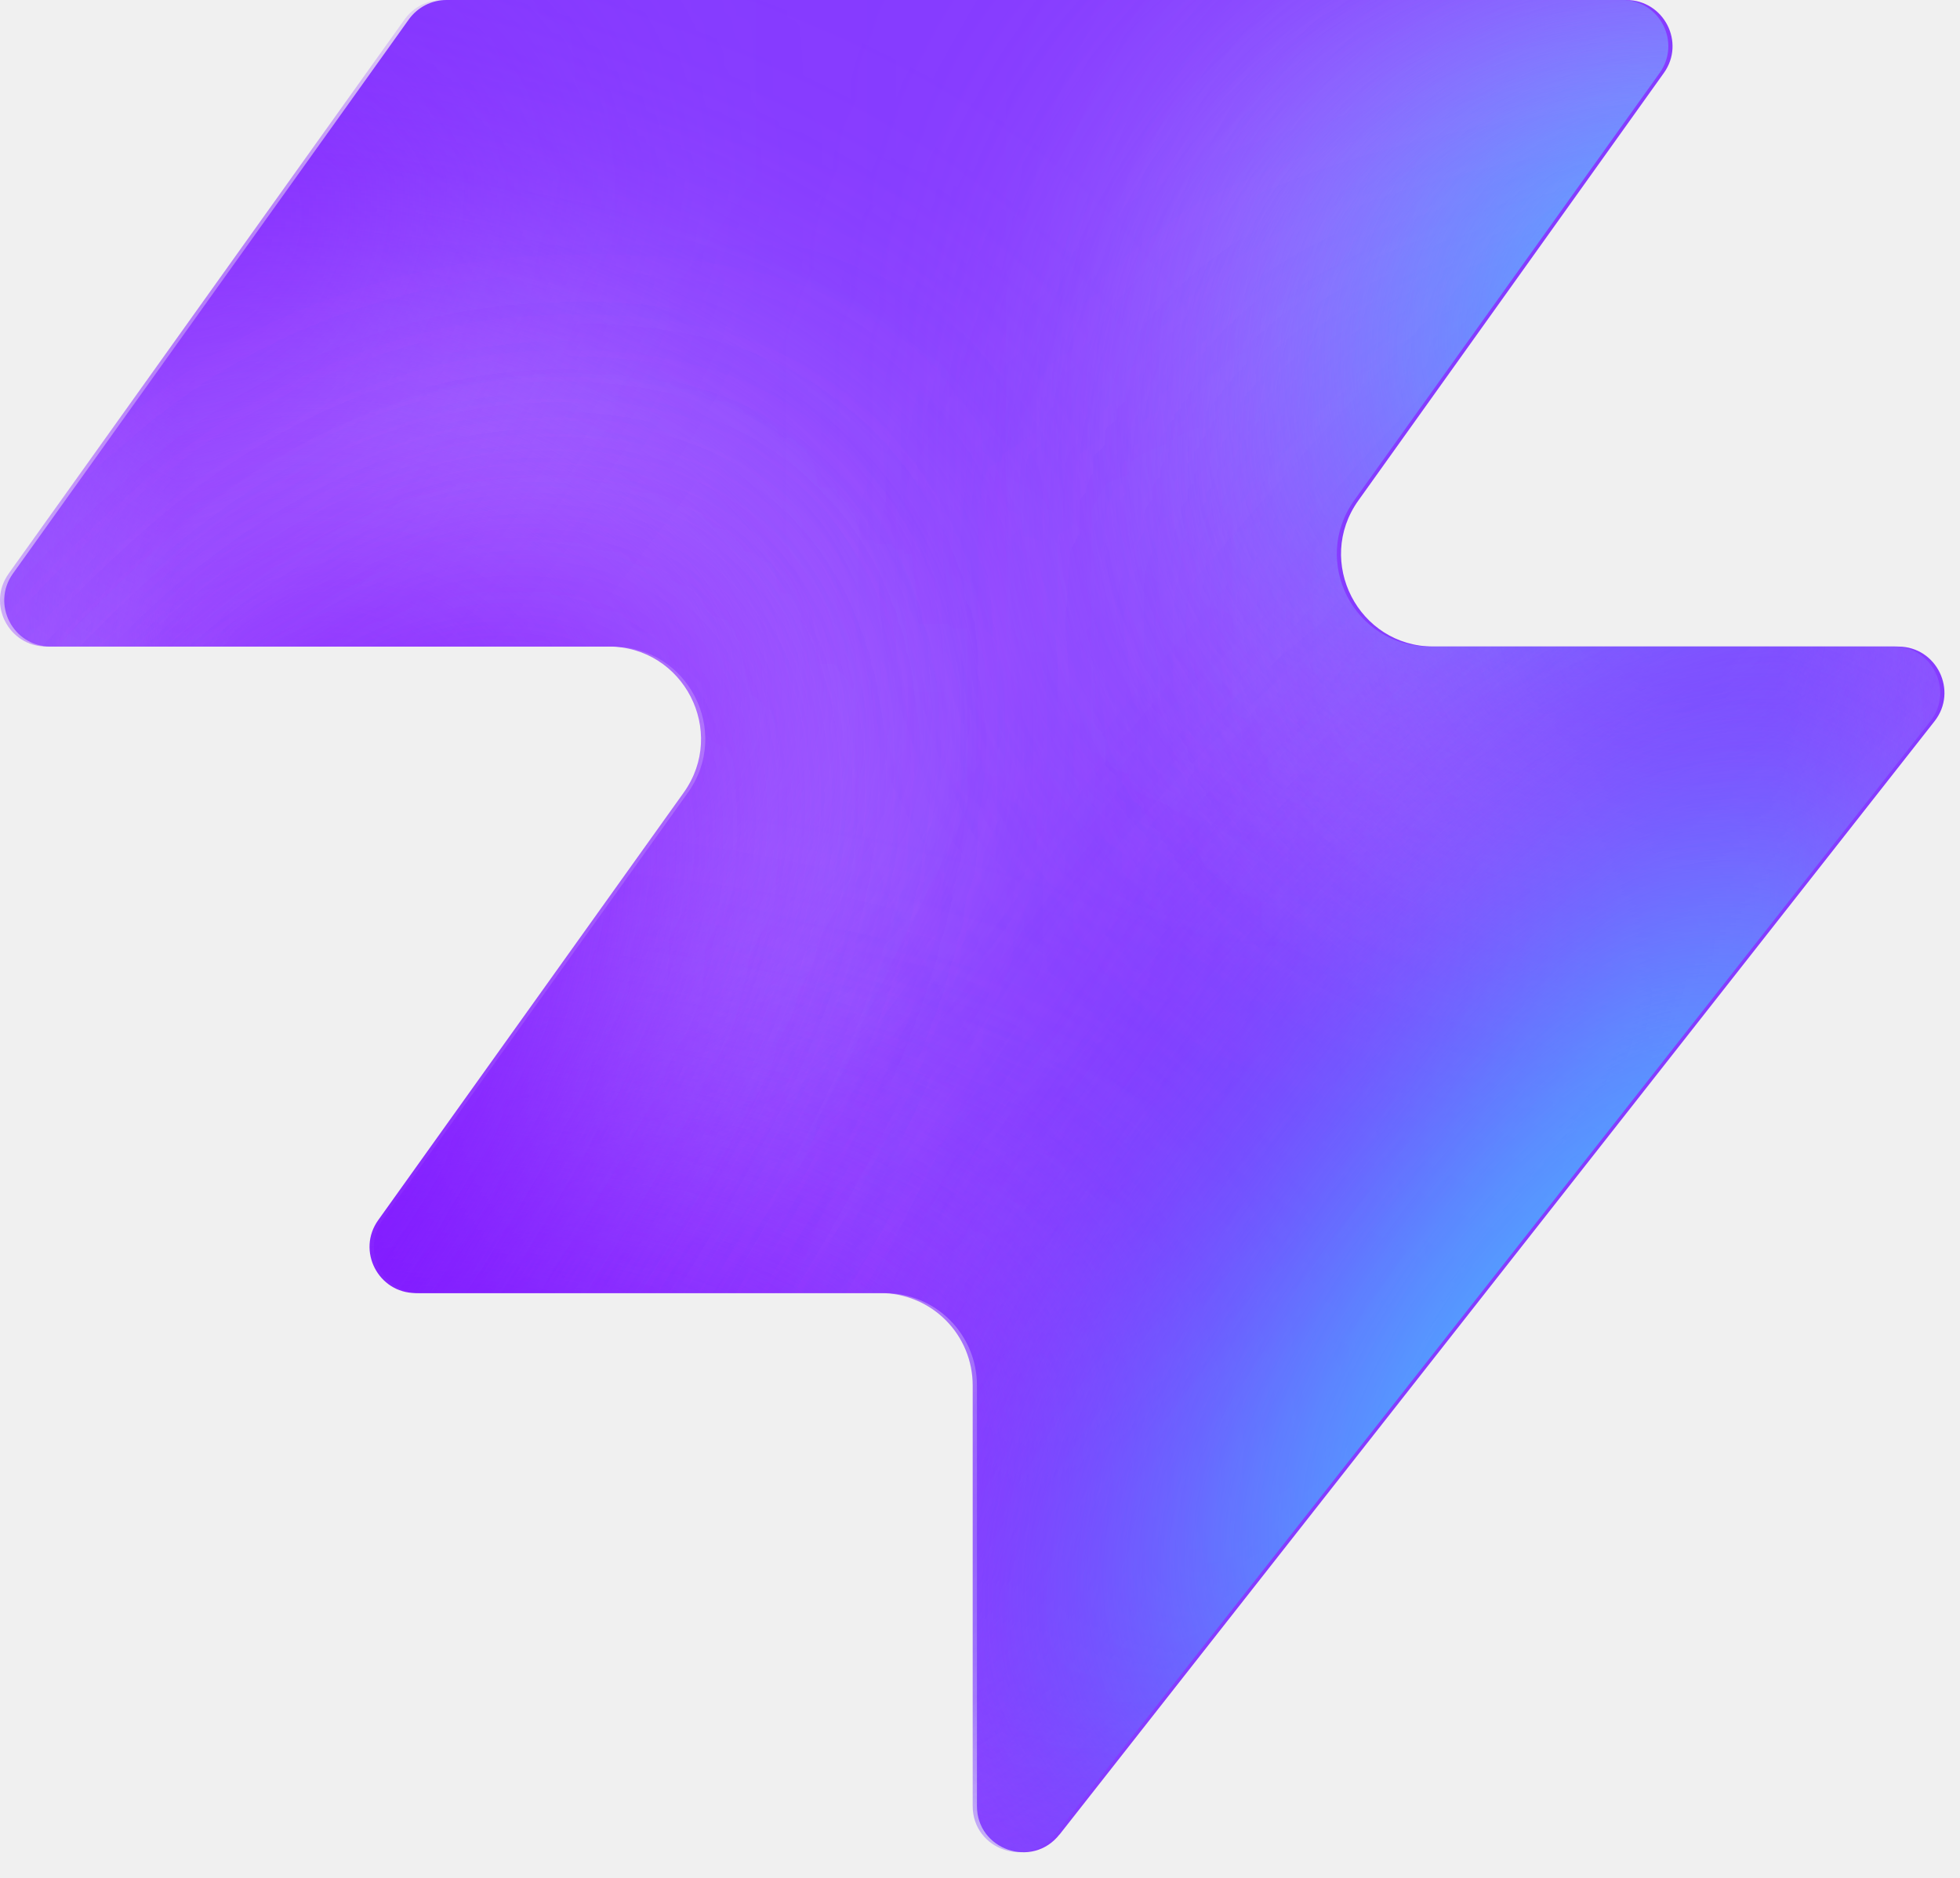
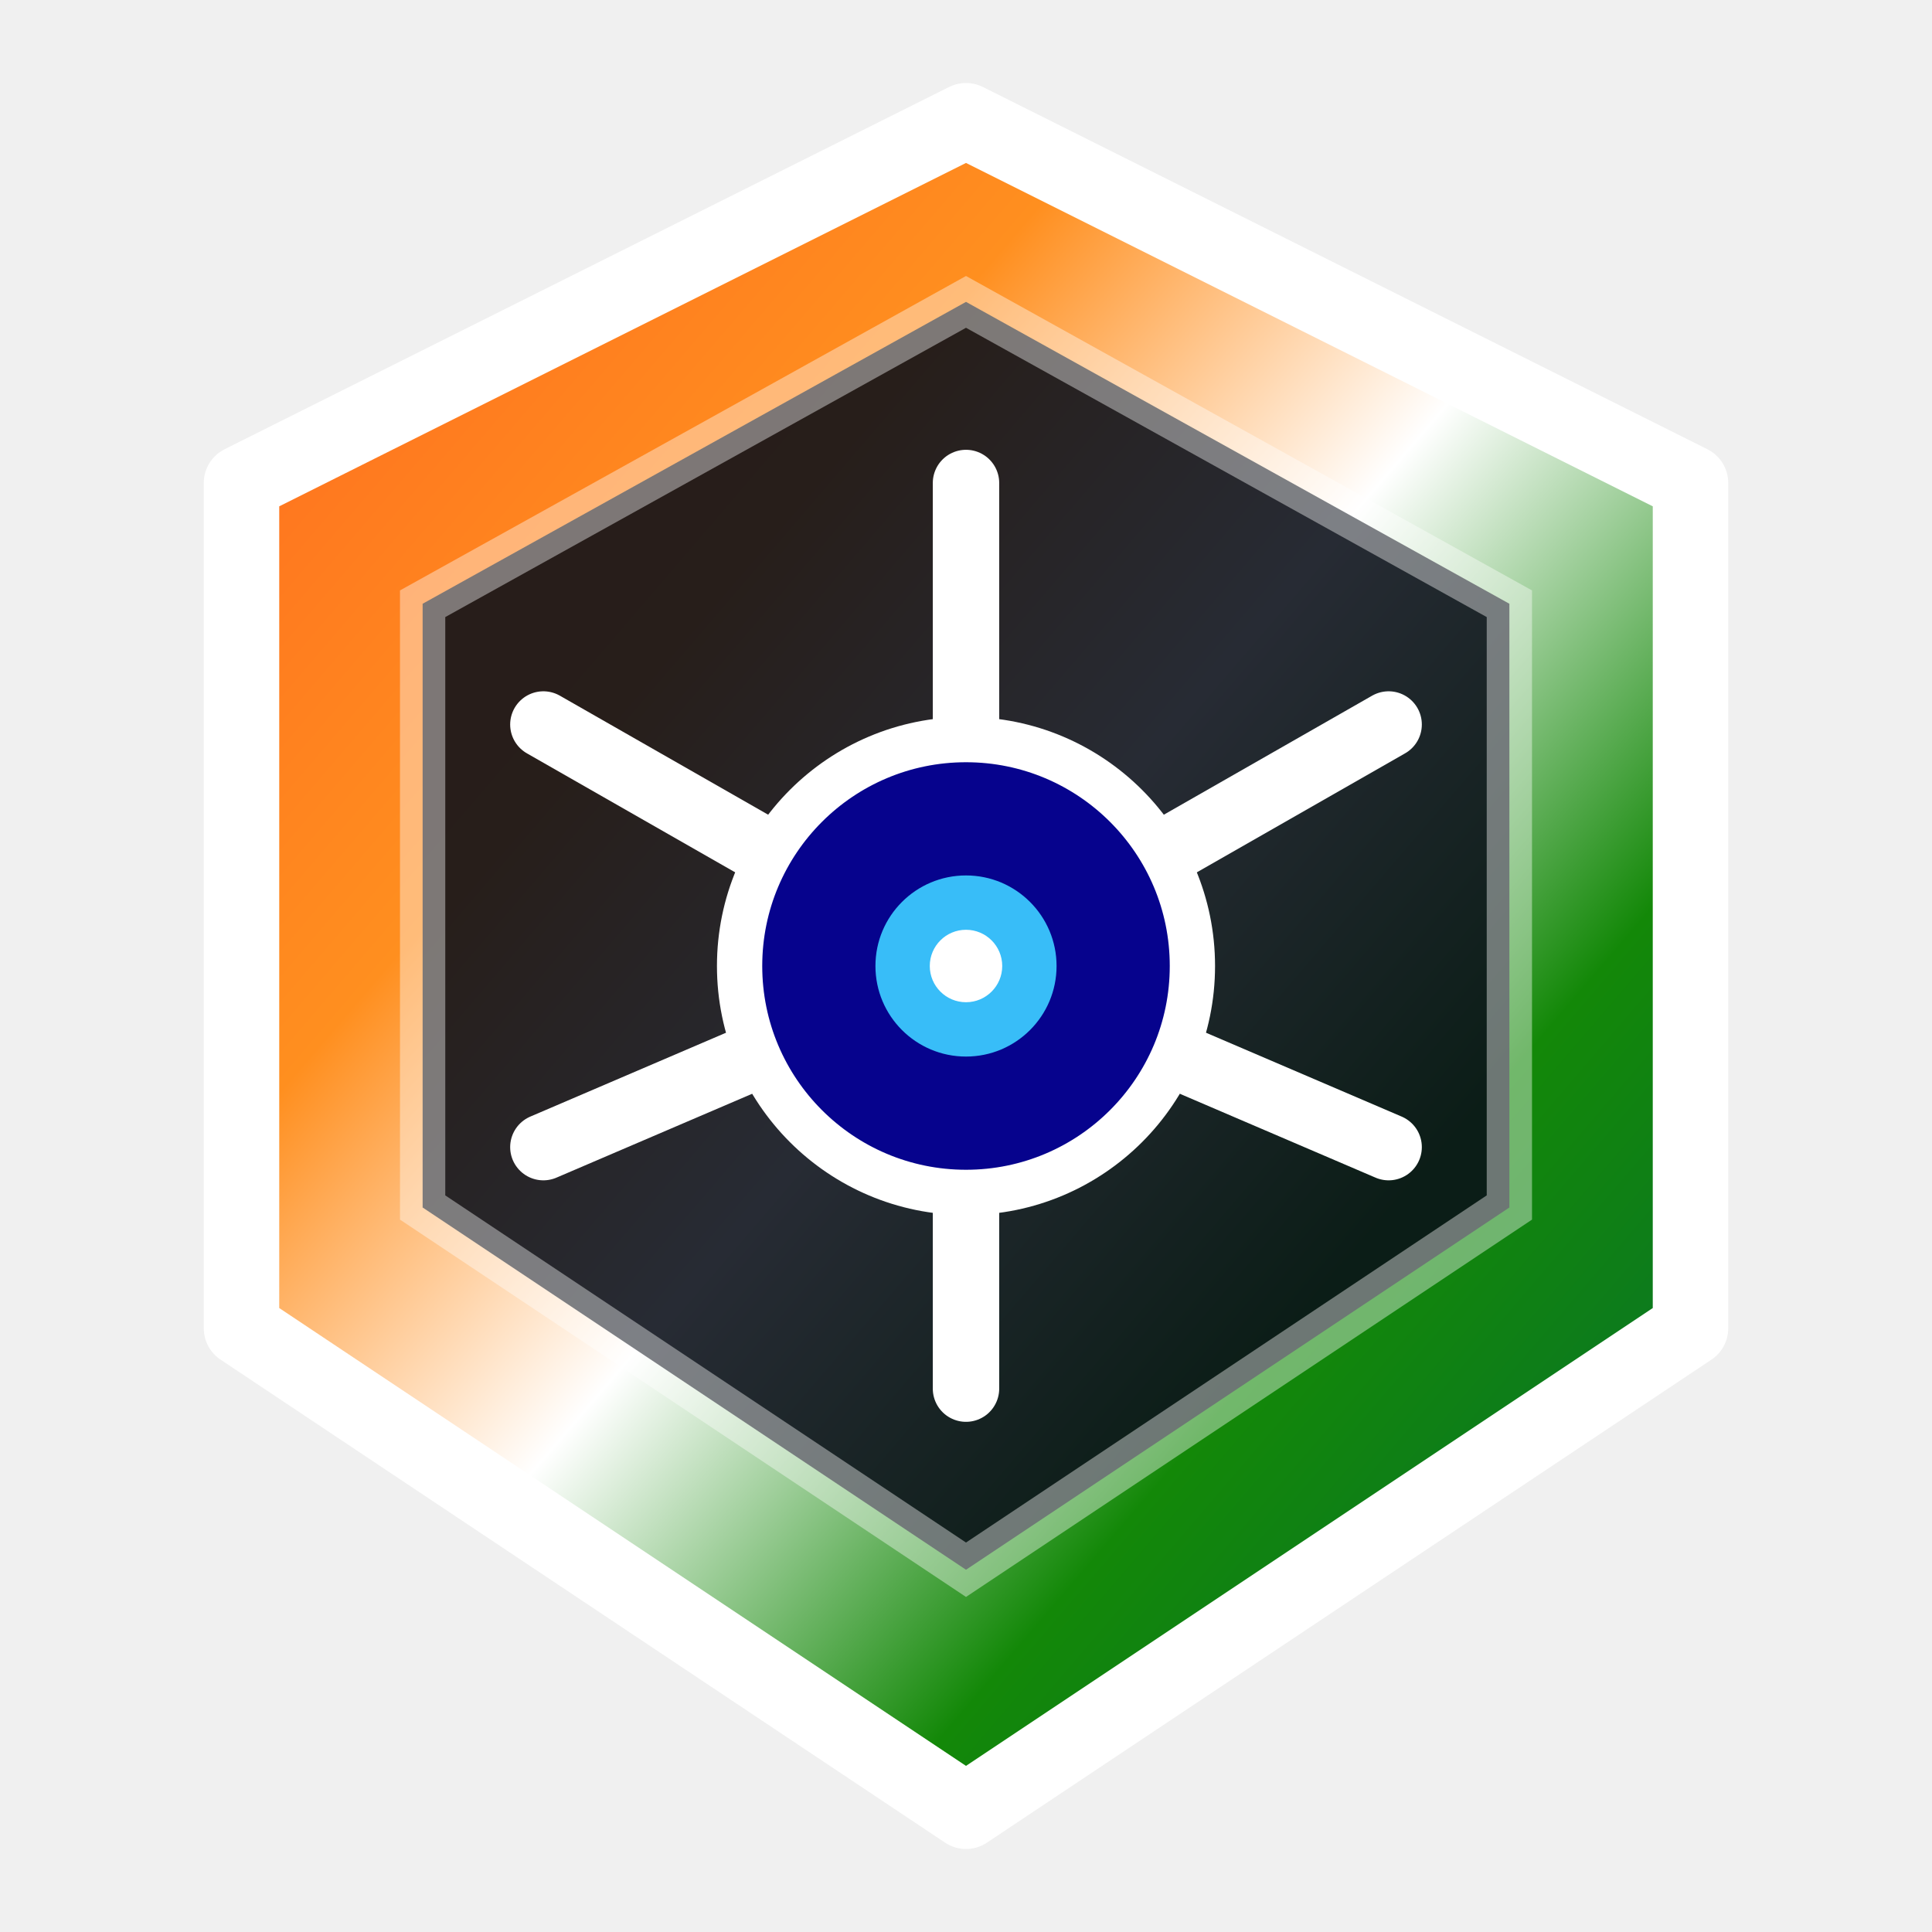
- <svg xmlns="http://www.w3.org/2000/svg" width="48" height="46" fill="none" viewBox="0 0 48 46">
-   <path fill="#863bff" d="M25.946 44.938c-.664.845-2.021.375-2.021-.698V33.937a2.26 2.26 0 0 0-2.262-2.262H10.287c-.92 0-1.456-1.04-.92-1.788l7.48-10.471c1.07-1.497 0-3.578-1.842-3.578H1.237c-.92 0-1.456-1.04-.92-1.788L10.013.474c.214-.297.556-.474.92-.474h28.894c.92 0 1.456 1.04.92 1.788l-7.48 10.471c-1.07 1.498 0 3.579 1.842 3.579h11.377c.943 0 1.473 1.088.89 1.83L25.947 44.94z" style="fill:#863bff;fill:color(display-p3 .525 .23 1);fill-opacity:1" />
-   <mask id="a" width="48" height="46" x="0" y="0" maskUnits="userSpaceOnUse" style="mask-type:alpha">
-     <path fill="#000" d="M25.842 44.938c-.664.844-2.021.375-2.021-.698V33.937a2.26 2.26 0 0 0-2.262-2.262H10.183c-.92 0-1.456-1.04-.92-1.788l7.48-10.471c1.07-1.498 0-3.579-1.842-3.579H1.133c-.92 0-1.456-1.04-.92-1.787L9.91.473c.214-.297.556-.474.92-.474h28.894c.92 0 1.456 1.04.92 1.788l-7.48 10.471c-1.07 1.498 0 3.578 1.842 3.578h11.377c.943 0 1.473 1.088.89 1.832L25.843 44.94z" style="fill:#000;fill-opacity:1" />
-   </mask>
-   <g mask="url(#a)">
-     <g filter="url(#b)">
-       <ellipse cx="5.508" cy="14.704" fill="#ede6ff" rx="5.508" ry="14.704" style="fill:#ede6ff;fill:color(display-p3 .927 .903 1);fill-opacity:1" transform="matrix(.00324 1 1 -.00324 -4.47 31.516)" />
-     </g>
-     <g filter="url(#c)">
-       <ellipse cx="10.399" cy="29.851" fill="#ede6ff" rx="10.399" ry="29.851" style="fill:#ede6ff;fill:color(display-p3 .927 .903 1);fill-opacity:1" transform="matrix(.00324 1 1 -.00324 -39.328 7.883)" />
-     </g>
-     <g filter="url(#d)">
-       <ellipse cx="5.508" cy="30.487" fill="#7e14ff" rx="5.508" ry="30.487" style="fill:#7e14ff;fill:color(display-p3 .492 .077 1);fill-opacity:1" transform="rotate(89.814 -25.913 -14.639)scale(1 -1)" />
-     </g>
-     <g filter="url(#e)">
-       <ellipse cx="5.508" cy="30.599" fill="#7e14ff" rx="5.508" ry="30.599" style="fill:#7e14ff;fill:color(display-p3 .492 .077 1);fill-opacity:1" transform="rotate(89.814 -32.644 -3.334)scale(1 -1)" />
-     </g>
-     <g filter="url(#f)">
-       <ellipse cx="5.508" cy="30.599" fill="#7e14ff" rx="5.508" ry="30.599" style="fill:#7e14ff;fill:color(display-p3 .492 .077 1);fill-opacity:1" transform="matrix(.00324 1 1 -.00324 -34.34 30.47)" />
-     </g>
-     <g filter="url(#g)">
-       <ellipse cx="14.072" cy="22.078" fill="#ede6ff" rx="14.072" ry="22.078" style="fill:#ede6ff;fill:color(display-p3 .927 .903 1);fill-opacity:1" transform="rotate(93.35 24.506 48.493)scale(-1 1)" />
-     </g>
-     <g filter="url(#h)">
-       <ellipse cx="3.47" cy="21.501" fill="#7e14ff" rx="3.47" ry="21.501" style="fill:#7e14ff;fill:color(display-p3 .492 .077 1);fill-opacity:1" transform="rotate(89.009 28.708 47.59)scale(-1 1)" />
-     </g>
-     <g filter="url(#i)">
-       <ellipse cx="3.47" cy="21.501" fill="#7e14ff" rx="3.47" ry="21.501" style="fill:#7e14ff;fill:color(display-p3 .492 .077 1);fill-opacity:1" transform="rotate(89.009 28.708 47.59)scale(-1 1)" />
-     </g>
-     <g filter="url(#j)">
-       <ellipse cx=".387" cy="8.972" fill="#7e14ff" rx="4.407" ry="29.108" style="fill:#7e14ff;fill:color(display-p3 .492 .077 1);fill-opacity:1" transform="rotate(39.51 .387 8.972)" />
-     </g>
-     <g filter="url(#k)">
-       <ellipse cx="47.523" cy="-6.092" fill="#7e14ff" rx="4.407" ry="29.108" style="fill:#7e14ff;fill:color(display-p3 .492 .077 1);fill-opacity:1" transform="rotate(37.892 47.523 -6.092)" />
-     </g>
-     <g filter="url(#l)">
-       <ellipse cx="41.412" cy="6.333" fill="#47bfff" rx="5.971" ry="9.665" style="fill:#47bfff;fill:color(display-p3 .28 .748 1);fill-opacity:1" transform="rotate(37.892 41.412 6.333)" />
-     </g>
-     <g filter="url(#m)">
-       <ellipse cx="-1.879" cy="38.332" fill="#7e14ff" rx="4.407" ry="29.108" style="fill:#7e14ff;fill:color(display-p3 .492 .077 1);fill-opacity:1" transform="rotate(37.892 -1.88 38.332)" />
-     </g>
-     <g filter="url(#n)">
-       <ellipse cx="-1.879" cy="38.332" fill="#7e14ff" rx="4.407" ry="29.108" style="fill:#7e14ff;fill:color(display-p3 .492 .077 1);fill-opacity:1" transform="rotate(37.892 -1.88 38.332)" />
-     </g>
-     <g filter="url(#o)">
-       <ellipse cx="35.651" cy="29.907" fill="#7e14ff" rx="4.407" ry="29.108" style="fill:#7e14ff;fill:color(display-p3 .492 .077 1);fill-opacity:1" transform="rotate(37.892 35.651 29.907)" />
-     </g>
-     <g filter="url(#p)">
-       <ellipse cx="38.418" cy="32.4" fill="#47bfff" rx="5.971" ry="15.297" style="fill:#47bfff;fill:color(display-p3 .28 .748 1);fill-opacity:1" transform="rotate(37.892 38.418 32.4)" />
-     </g>
-   </g>
+ <svg xmlns="http://www.w3.org/2000/svg" width="64" height="64" viewBox="0 0 64 64" fill="none">
  <defs>
-     <filter id="b" width="60.045" height="41.654" x="-19.77" y="16.149" color-interpolation-filters="sRGB" filterUnits="userSpaceOnUse">
-       <feFlood flood-opacity="0" result="BackgroundImageFix" />
-       <feBlend in="SourceGraphic" in2="BackgroundImageFix" result="shape" />
-       <feGaussianBlur result="effect1_foregroundBlur_2002_17158" stdDeviation="7.659" />
-     </filter>
-     <filter id="c" width="90.34" height="51.437" x="-54.613" y="-7.533" color-interpolation-filters="sRGB" filterUnits="userSpaceOnUse">
-       <feFlood flood-opacity="0" result="BackgroundImageFix" />
-       <feBlend in="SourceGraphic" in2="BackgroundImageFix" result="shape" />
-       <feGaussianBlur result="effect1_foregroundBlur_2002_17158" stdDeviation="7.659" />
-     </filter>
-     <filter id="d" width="79.355" height="29.4" x="-49.64" y="2.03" color-interpolation-filters="sRGB" filterUnits="userSpaceOnUse">
-       <feFlood flood-opacity="0" result="BackgroundImageFix" />
-       <feBlend in="SourceGraphic" in2="BackgroundImageFix" result="shape" />
-       <feGaussianBlur result="effect1_foregroundBlur_2002_17158" stdDeviation="4.596" />
-     </filter>
-     <filter id="e" width="79.579" height="29.4" x="-45.045" y="20.029" color-interpolation-filters="sRGB" filterUnits="userSpaceOnUse">
-       <feFlood flood-opacity="0" result="BackgroundImageFix" />
-       <feBlend in="SourceGraphic" in2="BackgroundImageFix" result="shape" />
-       <feGaussianBlur result="effect1_foregroundBlur_2002_17158" stdDeviation="4.596" />
-     </filter>
-     <filter id="f" width="79.579" height="29.4" x="-43.513" y="21.178" color-interpolation-filters="sRGB" filterUnits="userSpaceOnUse">
-       <feFlood flood-opacity="0" result="BackgroundImageFix" />
-       <feBlend in="SourceGraphic" in2="BackgroundImageFix" result="shape" />
-       <feGaussianBlur result="effect1_foregroundBlur_2002_17158" stdDeviation="4.596" />
-     </filter>
-     <filter id="g" width="74.749" height="58.852" x="15.756" y="-17.901" color-interpolation-filters="sRGB" filterUnits="userSpaceOnUse">
-       <feFlood flood-opacity="0" result="BackgroundImageFix" />
-       <feBlend in="SourceGraphic" in2="BackgroundImageFix" result="shape" />
-       <feGaussianBlur result="effect1_foregroundBlur_2002_17158" stdDeviation="7.659" />
-     </filter>
-     <filter id="h" width="61.377" height="25.362" x="23.548" y="2.284" color-interpolation-filters="sRGB" filterUnits="userSpaceOnUse">
-       <feFlood flood-opacity="0" result="BackgroundImageFix" />
-       <feBlend in="SourceGraphic" in2="BackgroundImageFix" result="shape" />
-       <feGaussianBlur result="effect1_foregroundBlur_2002_17158" stdDeviation="4.596" />
-     </filter>
-     <filter id="i" width="61.377" height="25.362" x="23.548" y="2.284" color-interpolation-filters="sRGB" filterUnits="userSpaceOnUse">
-       <feFlood flood-opacity="0" result="BackgroundImageFix" />
-       <feBlend in="SourceGraphic" in2="BackgroundImageFix" result="shape" />
-       <feGaussianBlur result="effect1_foregroundBlur_2002_17158" stdDeviation="4.596" />
-     </filter>
-     <filter id="j" width="56.045" height="63.649" x="-27.636" y="-22.853" color-interpolation-filters="sRGB" filterUnits="userSpaceOnUse">
-       <feFlood flood-opacity="0" result="BackgroundImageFix" />
-       <feBlend in="SourceGraphic" in2="BackgroundImageFix" result="shape" />
-       <feGaussianBlur result="effect1_foregroundBlur_2002_17158" stdDeviation="4.596" />
-     </filter>
-     <filter id="k" width="54.814" height="64.646" x="20.116" y="-38.415" color-interpolation-filters="sRGB" filterUnits="userSpaceOnUse">
-       <feFlood flood-opacity="0" result="BackgroundImageFix" />
-       <feBlend in="SourceGraphic" in2="BackgroundImageFix" result="shape" />
-       <feGaussianBlur result="effect1_foregroundBlur_2002_17158" stdDeviation="4.596" />
-     </filter>
-     <filter id="l" width="33.541" height="35.313" x="24.641" y="-11.323" color-interpolation-filters="sRGB" filterUnits="userSpaceOnUse">
-       <feFlood flood-opacity="0" result="BackgroundImageFix" />
-       <feBlend in="SourceGraphic" in2="BackgroundImageFix" result="shape" />
-       <feGaussianBlur result="effect1_foregroundBlur_2002_17158" stdDeviation="4.596" />
-     </filter>
-     <filter id="m" width="54.814" height="64.646" x="-29.286" y="6.009" color-interpolation-filters="sRGB" filterUnits="userSpaceOnUse">
-       <feFlood flood-opacity="0" result="BackgroundImageFix" />
-       <feBlend in="SourceGraphic" in2="BackgroundImageFix" result="shape" />
-       <feGaussianBlur result="effect1_foregroundBlur_2002_17158" stdDeviation="4.596" />
-     </filter>
-     <filter id="n" width="54.814" height="64.646" x="-29.286" y="6.009" color-interpolation-filters="sRGB" filterUnits="userSpaceOnUse">
-       <feFlood flood-opacity="0" result="BackgroundImageFix" />
-       <feBlend in="SourceGraphic" in2="BackgroundImageFix" result="shape" />
-       <feGaussianBlur result="effect1_foregroundBlur_2002_17158" stdDeviation="4.596" />
-     </filter>
-     <filter id="o" width="54.814" height="64.646" x="8.244" y="-2.416" color-interpolation-filters="sRGB" filterUnits="userSpaceOnUse">
-       <feFlood flood-opacity="0" result="BackgroundImageFix" />
-       <feBlend in="SourceGraphic" in2="BackgroundImageFix" result="shape" />
-       <feGaussianBlur result="effect1_foregroundBlur_2002_17158" stdDeviation="4.596" />
-     </filter>
-     <filter id="p" width="39.409" height="43.623" x="18.713" y="10.588" color-interpolation-filters="sRGB" filterUnits="userSpaceOnUse">
-       <feFlood flood-opacity="0" result="BackgroundImageFix" />
-       <feBlend in="SourceGraphic" in2="BackgroundImageFix" result="shape" />
-       <feGaussianBlur result="effect1_foregroundBlur_2002_17158" stdDeviation="4.596" />
-     </filter>
+     <linearGradient id="shieldGrad" x1="0%" y1="0%" x2="100%" y2="100%">
+       <stop offset="0%" stop-color="#FF671F" />
+       <stop offset="30%" stop-color="#FF8F1F" />
+       <stop offset="50%" stop-color="#FFFFFF" />
+       <stop offset="72%" stop-color="#138808" />
+       <stop offset="100%" stop-color="#046A38" />
+     </linearGradient>
+     <linearGradient id="xGrad" x1="0%" y1="0%" x2="100%" y2="100%">
+       <stop offset="0%" stop-color="#FDE047" />
+       <stop offset="50%" stop-color="#FF9933" />
+       <stop offset="100%" stop-color="#FF671F" />
+     </linearGradient>
  </defs>
+   <path d="M32 4L56 16V44L32 60L8 44V16L32 4Z" fill="url(#shieldGrad)" stroke="#FFFFFF" stroke-width="2.5" stroke-linejoin="round" />
+   <path d="M32 10L50 20V40L32 52L14 40V20L32 10Z" fill="#0B0F19" fill-opacity="0.88" stroke="rgba(255,255,255,0.4)" stroke-width="1.5" />
+   <path d="M32 16V46M18 24L32 32L46 24M18 38L32 32L46 38" stroke="#FFFFFF" stroke-width="2.2" stroke-linecap="round" stroke-linejoin="round" />
+   <circle cx="32" cy="32" r="7.5" fill="#06038D" stroke="#FFFFFF" stroke-width="1.5" />
+   <circle cx="32" cy="32" r="3" fill="#38BDF8" />
+   <circle cx="32" cy="32" r="1.2" fill="#FFFFFF" />
</svg>
